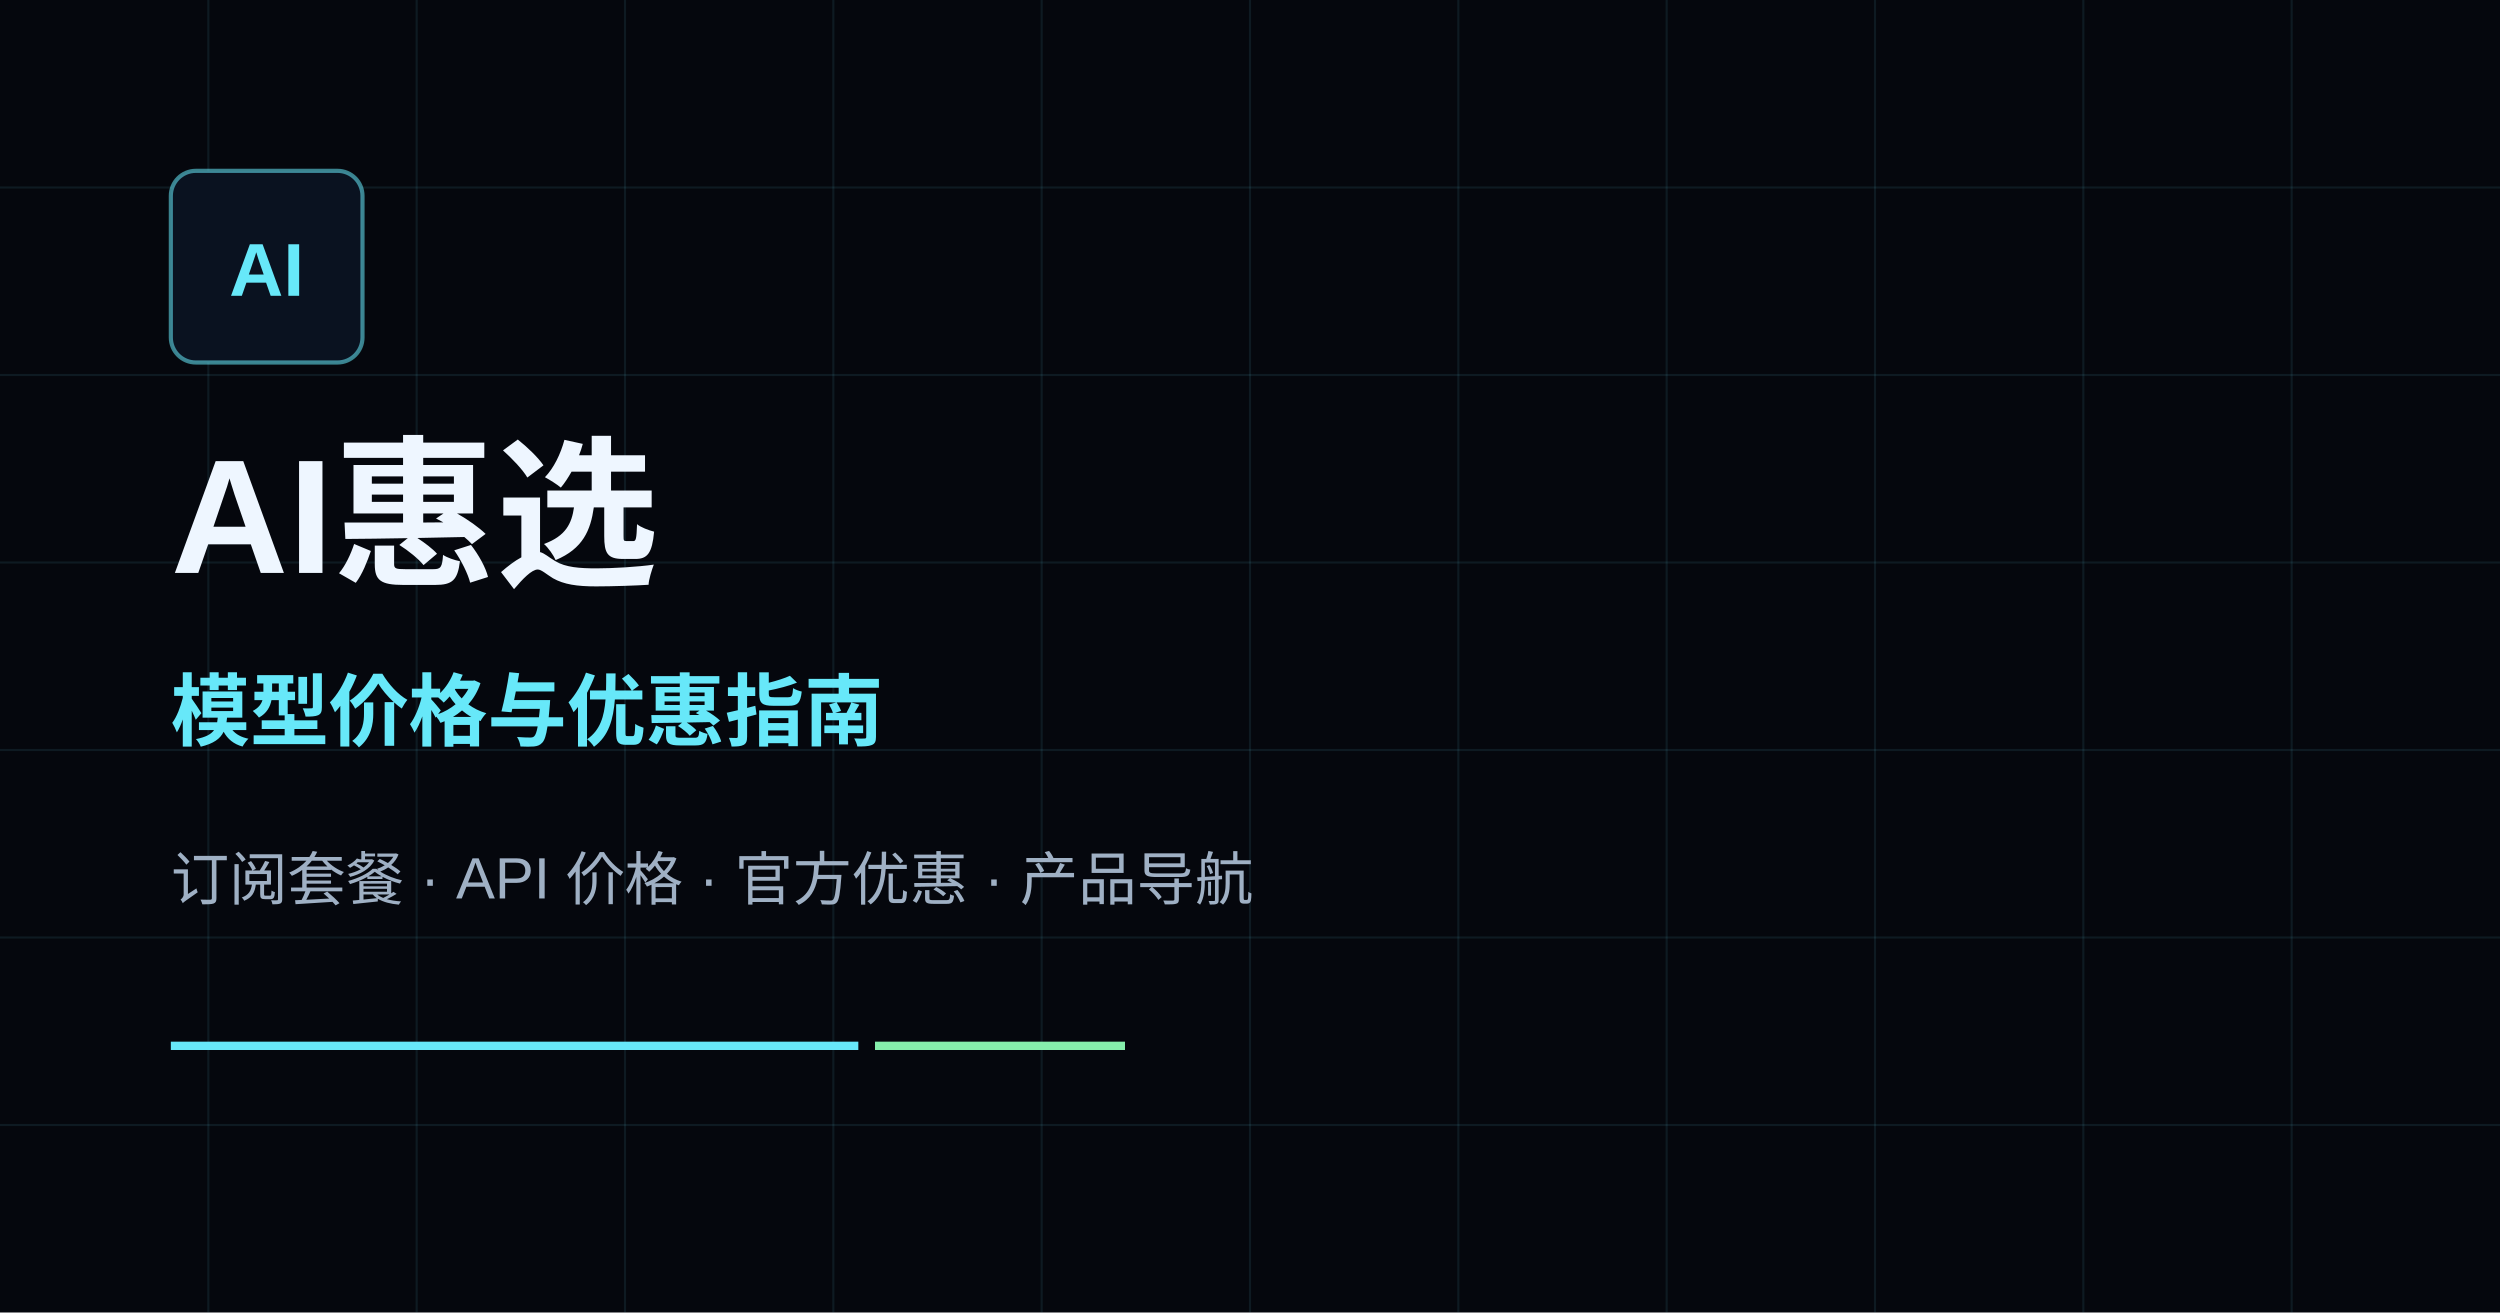
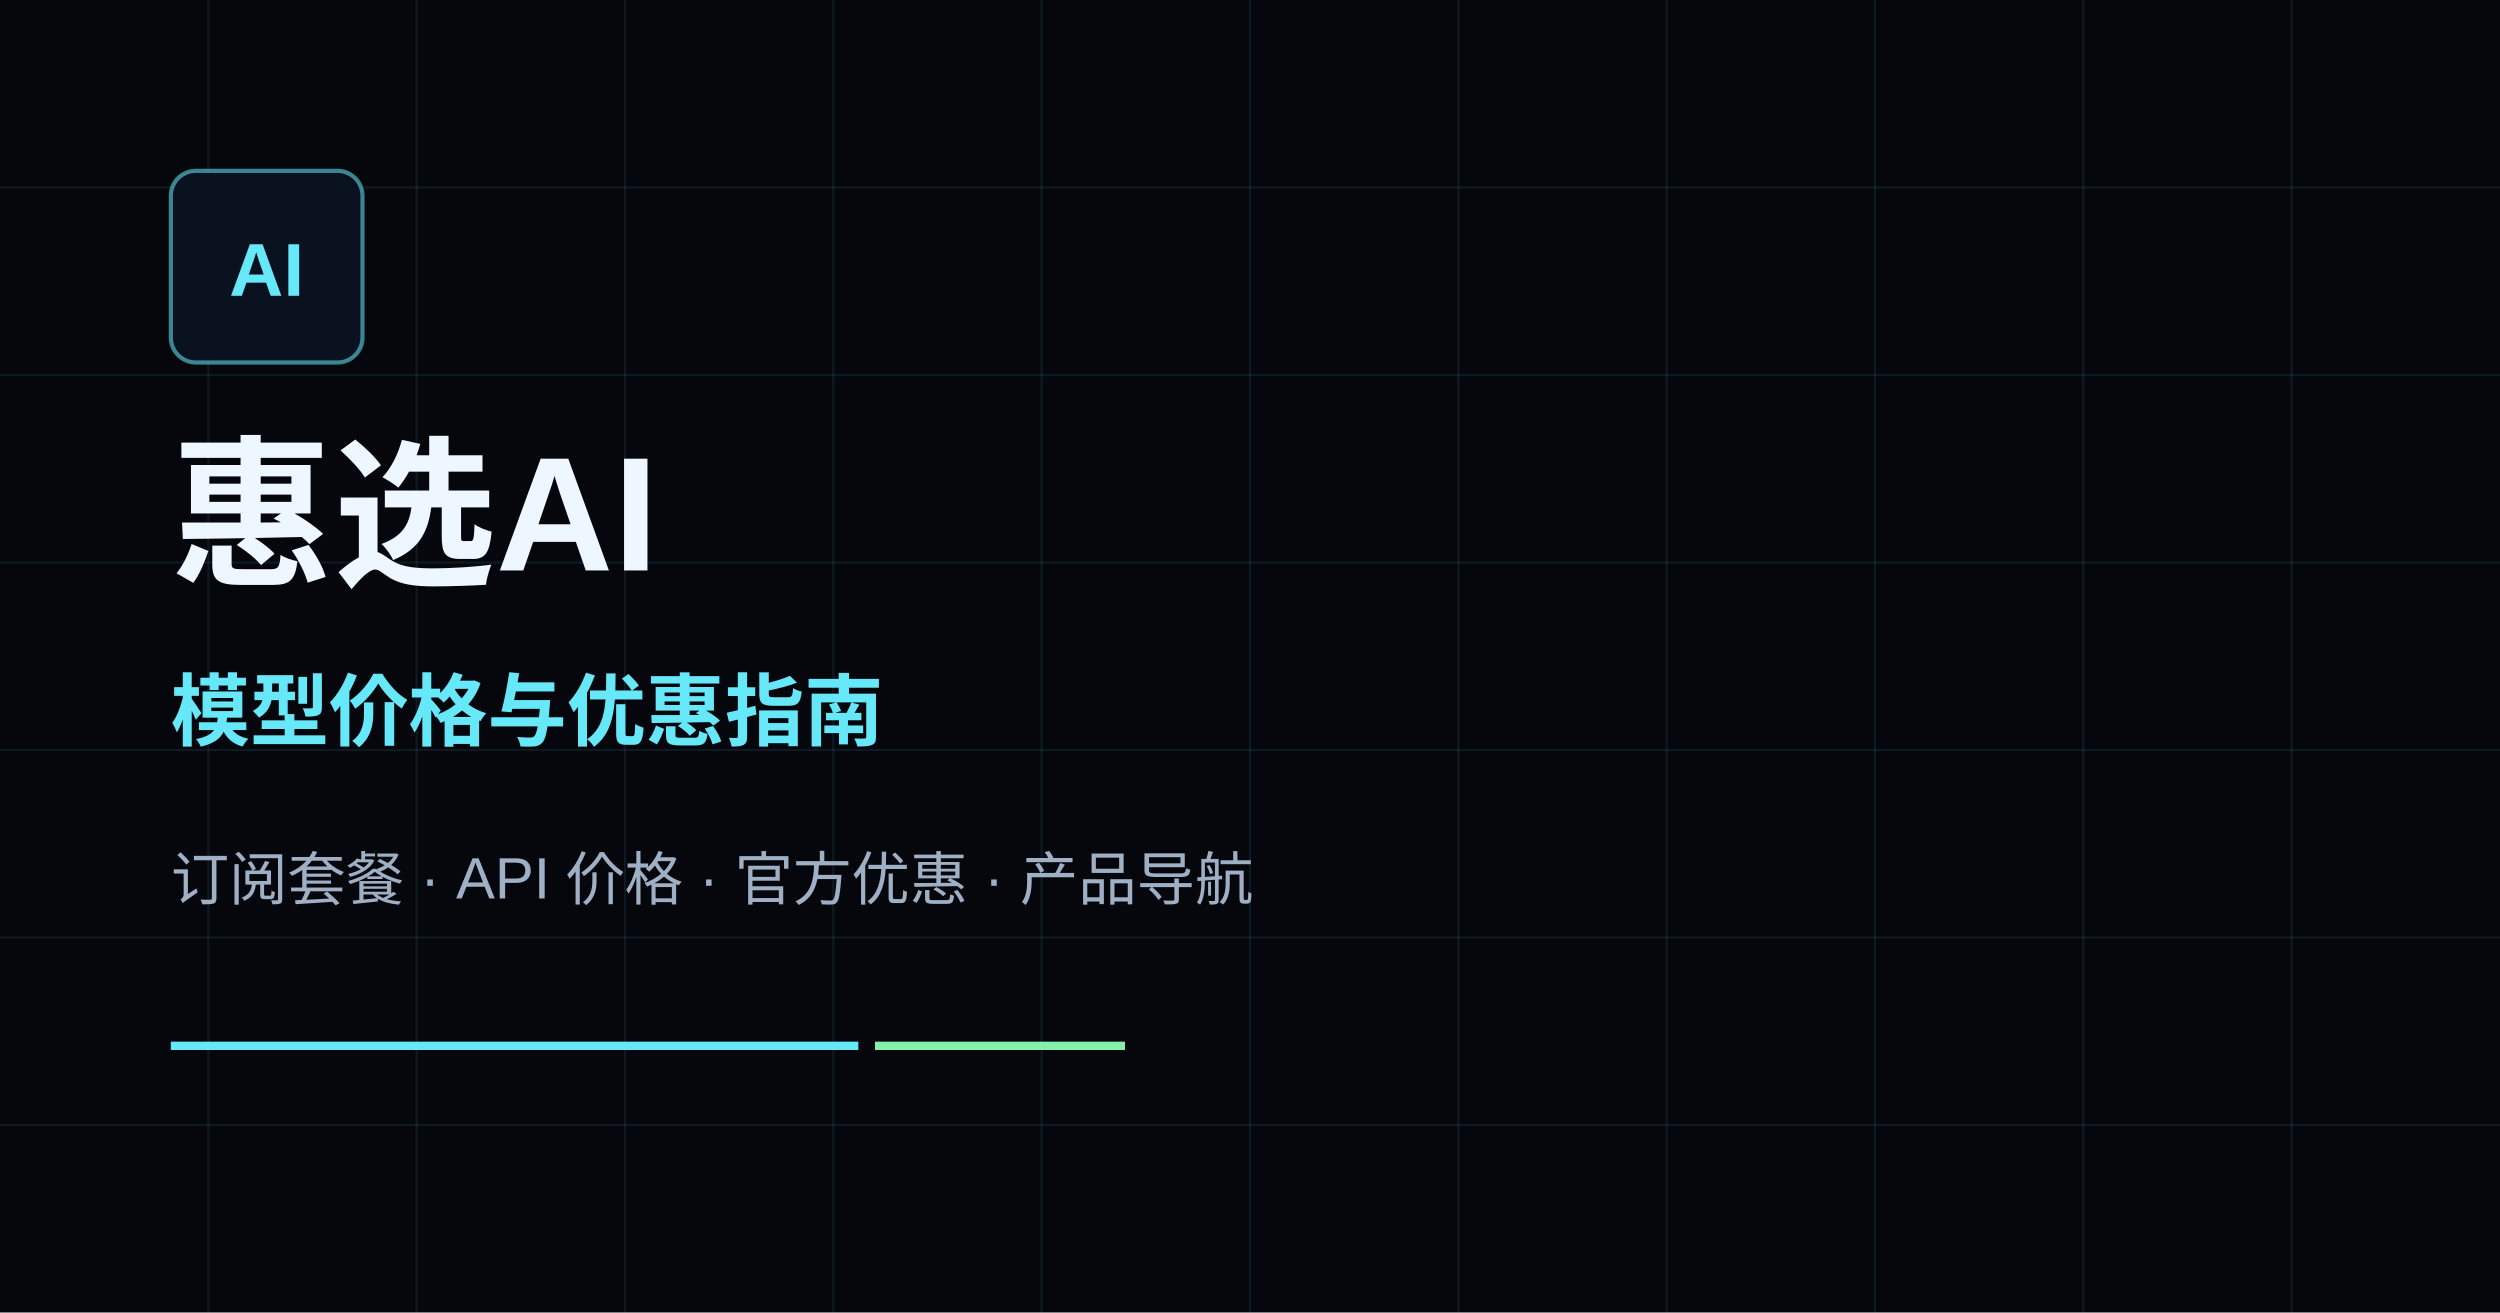
<svg xmlns="http://www.w3.org/2000/svg" viewBox="0 0 1200 630">
  <rect width="1200" height="630" fill="#05070d" />
  <g stroke="#67e8f9" stroke-opacity=".09">
    <path d="M0 90h1200M0 180h1200M0 270h1200M0 360h1200M0 450h1200M0 540h1200" />
    <path d="M100 0v630M200 0v630M300 0v630M400 0v630M500 0v630M600 0v630M700 0v630M800 0v630M900 0v630M1000 0v630M1100 0v630" />
  </g>
  <rect x="82" y="82" width="92" height="92" rx="12" fill="#0a1220" stroke="#67e8f9" stroke-opacity=".55" stroke-width="2" />
  <text x="128" y="142" fill="#67e8f9" font-family="Arial, sans-serif" font-size="36" font-weight="800" text-anchor="middle">AI</text>
-   <text x="82" y="275" fill="#eef6ff" font-family="Arial, 'Microsoft YaHei', sans-serif" font-size="78" font-weight="800">AI惠选</text>
+   <text x="82" y="275" fill="#eef6ff" font-family="Arial, 'Microsoft YaHei', sans-serif" font-size="78" font-weight="800">惠选AI</text>
  <text x="82" y="355" fill="#67e8f9" font-family="Arial, 'Microsoft YaHei', sans-serif" font-size="38" font-weight="700">模型价格与优惠指南</text>
  <text x="82" y="432" fill="#9fb0c4" font-family="Arial, 'Microsoft YaHei', sans-serif" font-size="28">订阅套餐 · API 价格 · 官方优惠 · 产品导航</text>
  <rect x="82" y="500" width="330" height="4" fill="#67e8f9" />
  <rect x="420" y="500" width="120" height="4" fill="#86efac" />
</svg>
